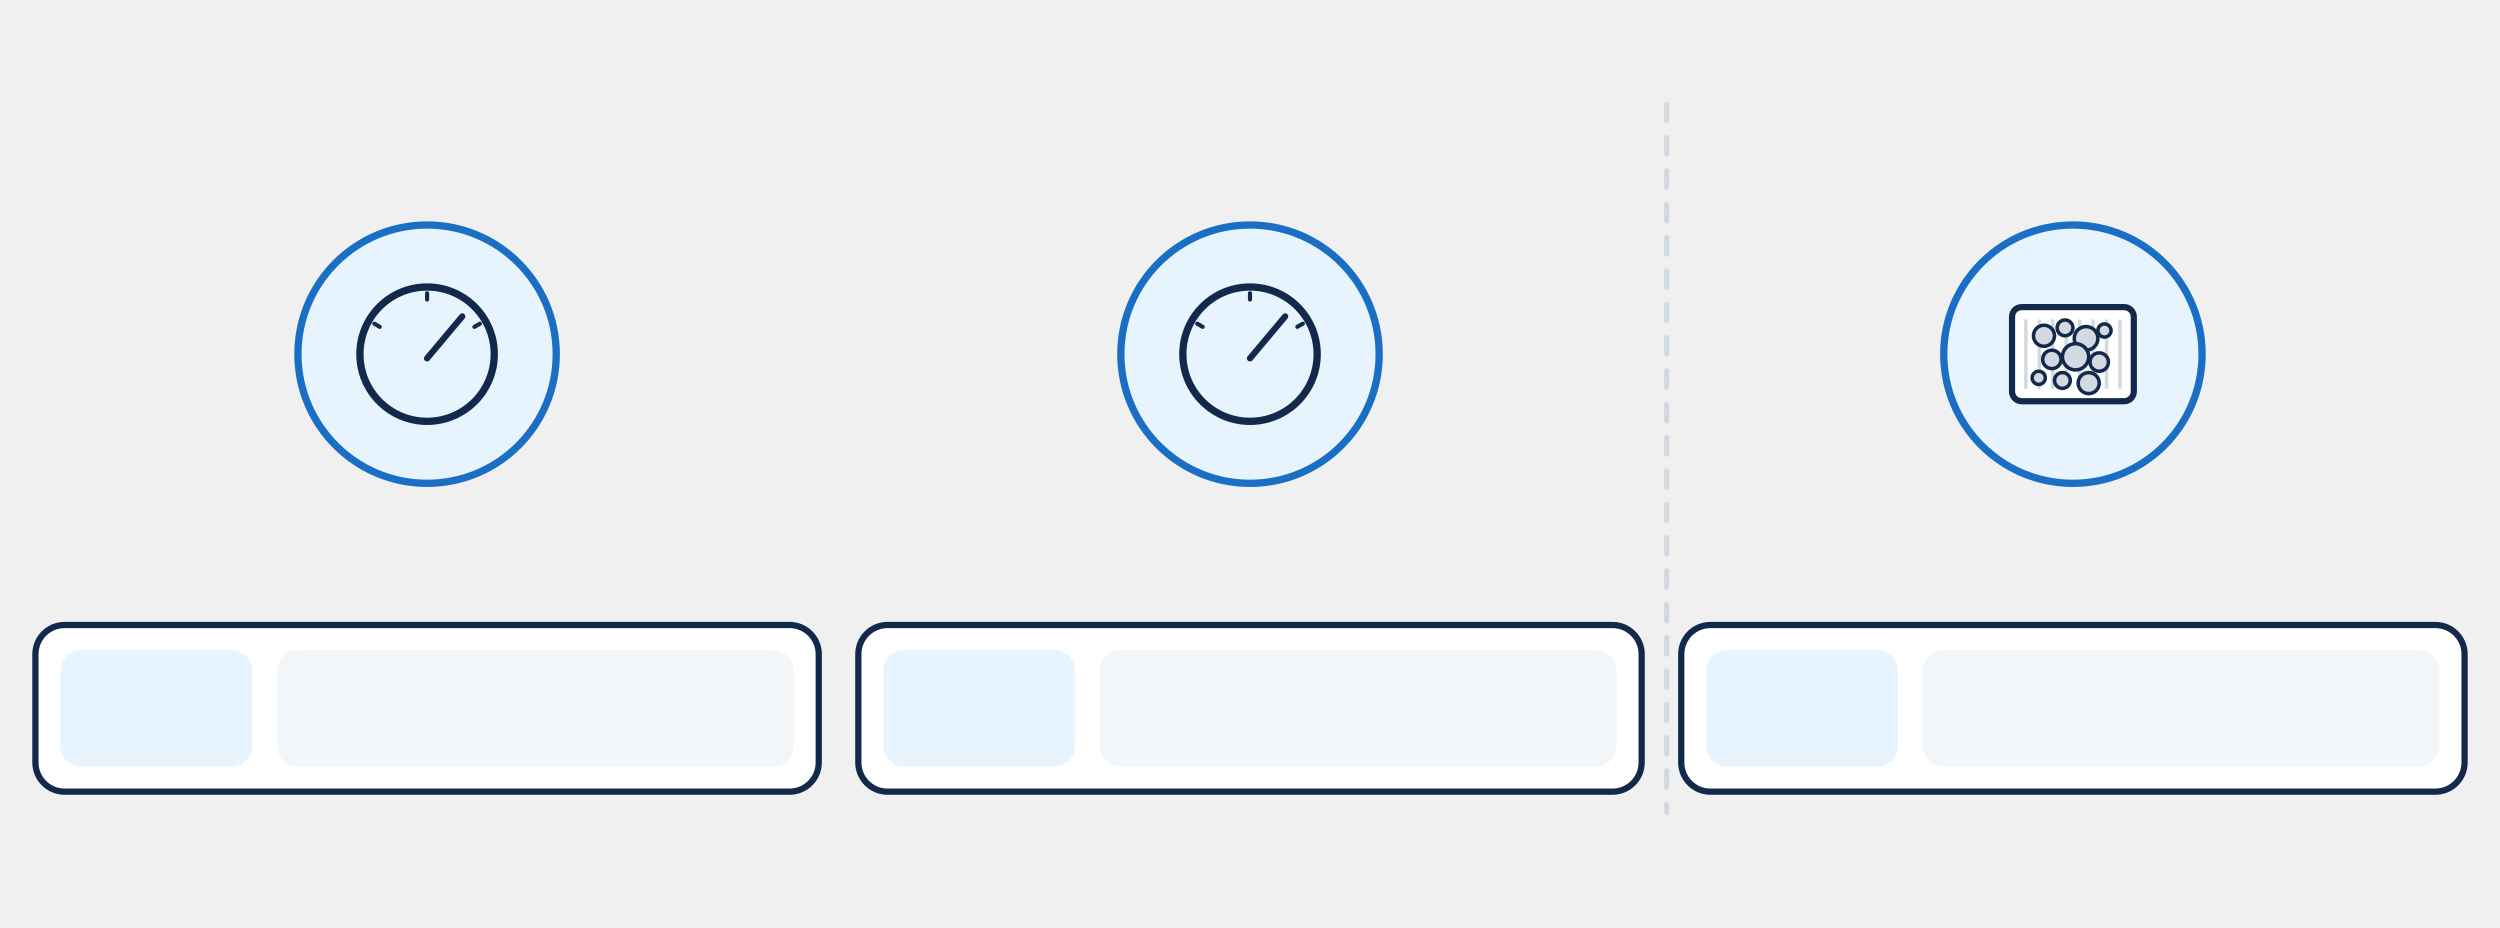
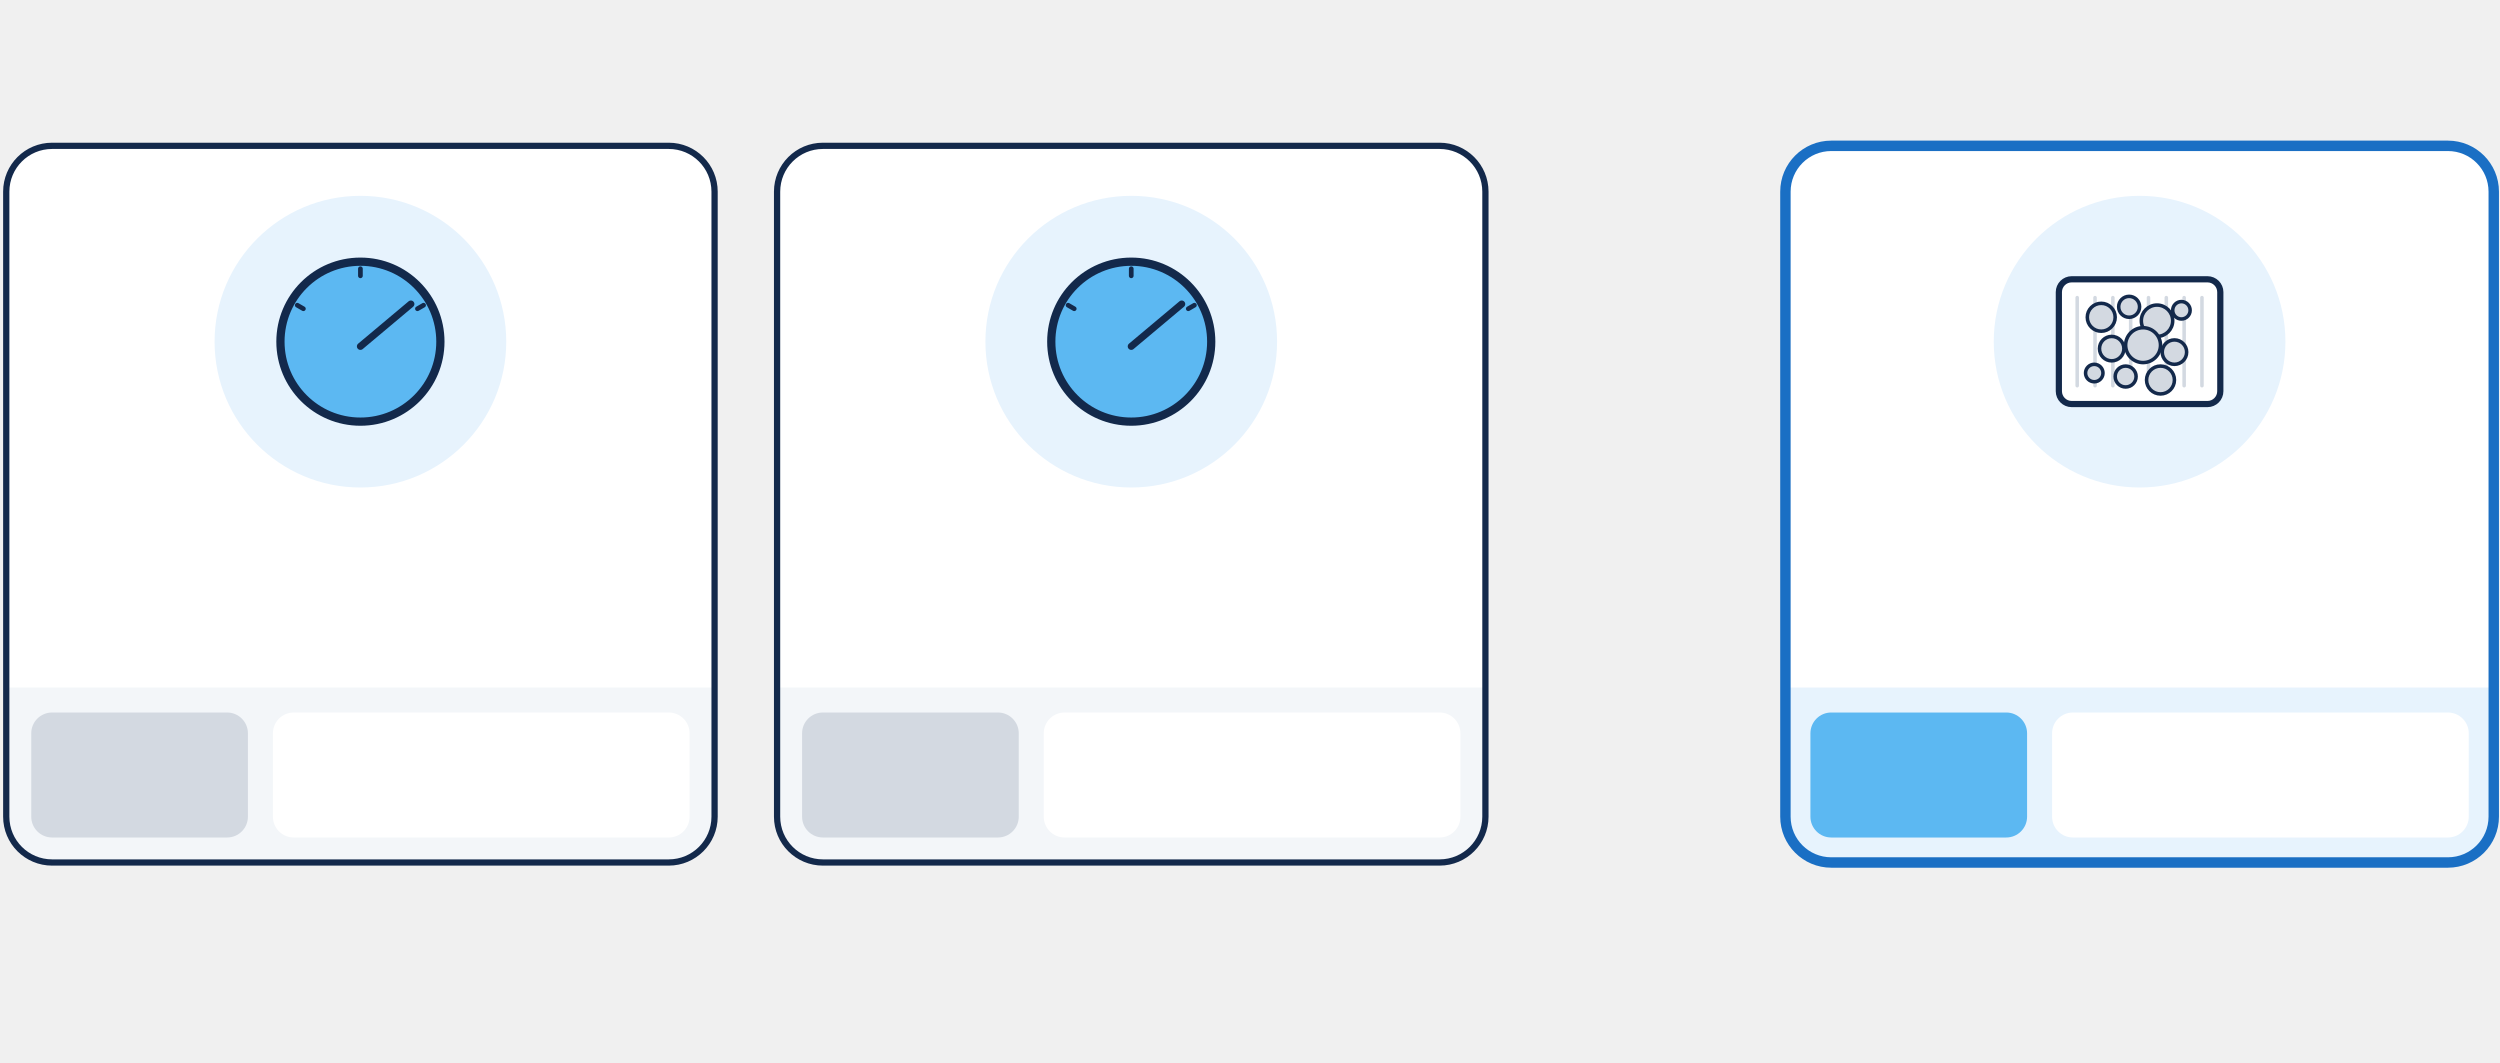
- <svg xmlns="http://www.w3.org/2000/svg" viewBox="0 0 1200 445" width="1200" height="445">
-   <line x1="800.0" y1="50.0" x2="800.0" y2="58.0" stroke="#D3D9E1" stroke-width="2.5" fill="none" stroke-linecap="round" stroke-linejoin="round" />
-   <line x1="800.0" y1="66.0" x2="800.0" y2="74.0" stroke="#D3D9E1" stroke-width="2.5" fill="none" stroke-linecap="round" stroke-linejoin="round" />
-   <line x1="800.0" y1="82.0" x2="800.0" y2="90.0" stroke="#D3D9E1" stroke-width="2.5" fill="none" stroke-linecap="round" stroke-linejoin="round" />
-   <line x1="800.0" y1="98.0" x2="800.0" y2="106.0" stroke="#D3D9E1" stroke-width="2.5" fill="none" stroke-linecap="round" stroke-linejoin="round" />
-   <line x1="800.0" y1="114.0" x2="800.0" y2="122.0" stroke="#D3D9E1" stroke-width="2.5" fill="none" stroke-linecap="round" stroke-linejoin="round" />
-   <line x1="800.0" y1="130.0" x2="800.0" y2="138.0" stroke="#D3D9E1" stroke-width="2.5" fill="none" stroke-linecap="round" stroke-linejoin="round" />
-   <line x1="800.0" y1="146.0" x2="800.0" y2="154.0" stroke="#D3D9E1" stroke-width="2.5" fill="none" stroke-linecap="round" stroke-linejoin="round" />
-   <line x1="800.0" y1="162.0" x2="800.0" y2="170.0" stroke="#D3D9E1" stroke-width="2.5" fill="none" stroke-linecap="round" stroke-linejoin="round" />
-   <line x1="800.0" y1="178.0" x2="800.0" y2="186.0" stroke="#D3D9E1" stroke-width="2.5" fill="none" stroke-linecap="round" stroke-linejoin="round" />
-   <line x1="800.0" y1="194.0" x2="800.0" y2="202.0" stroke="#D3D9E1" stroke-width="2.5" fill="none" stroke-linecap="round" stroke-linejoin="round" />
-   <line x1="800.0" y1="210.0" x2="800.0" y2="218.0" stroke="#D3D9E1" stroke-width="2.5" fill="none" stroke-linecap="round" stroke-linejoin="round" />
-   <line x1="800.0" y1="226.0" x2="800.0" y2="234.0" stroke="#D3D9E1" stroke-width="2.5" fill="none" stroke-linecap="round" stroke-linejoin="round" />
-   <line x1="800.0" y1="242.0" x2="800.0" y2="250.0" stroke="#D3D9E1" stroke-width="2.5" fill="none" stroke-linecap="round" stroke-linejoin="round" />
-   <line x1="800.0" y1="258.0" x2="800.0" y2="266.0" stroke="#D3D9E1" stroke-width="2.5" fill="none" stroke-linecap="round" stroke-linejoin="round" />
-   <line x1="800.0" y1="274.0" x2="800.0" y2="282.0" stroke="#D3D9E1" stroke-width="2.5" fill="none" stroke-linecap="round" stroke-linejoin="round" />
-   <line x1="800.0" y1="290.0" x2="800.0" y2="298.0" stroke="#D3D9E1" stroke-width="2.5" fill="none" stroke-linecap="round" stroke-linejoin="round" />
-   <line x1="800.0" y1="306.0" x2="800.0" y2="314.0" stroke="#D3D9E1" stroke-width="2.5" fill="none" stroke-linecap="round" stroke-linejoin="round" />
-   <line x1="800.0" y1="322.0" x2="800.0" y2="330.0" stroke="#D3D9E1" stroke-width="2.5" fill="none" stroke-linecap="round" stroke-linejoin="round" />
-   <line x1="800.0" y1="338.0" x2="800.0" y2="346.0" stroke="#D3D9E1" stroke-width="2.5" fill="none" stroke-linecap="round" stroke-linejoin="round" />
-   <line x1="800.0" y1="354.0" x2="800.0" y2="362.0" stroke="#D3D9E1" stroke-width="2.5" fill="none" stroke-linecap="round" stroke-linejoin="round" />
-   <line x1="800.0" y1="370.0" x2="800.0" y2="378.0" stroke="#D3D9E1" stroke-width="2.5" fill="none" stroke-linecap="round" stroke-linejoin="round" />
-   <line x1="800.0" y1="386.0" x2="800.0" y2="390.0" stroke="#D3D9E1" stroke-width="2.5" fill="none" stroke-linecap="round" stroke-linejoin="round" />
-   <circle cx="205" cy="170" r="62" fill="#E7F3FD" stroke="#1A6FC4" stroke-width="3.5" stroke-linecap="round" stroke-linejoin="round" />
-   <circle cx="205" cy="170" r="32.24" fill="#E7F3FD" stroke="#13294B" stroke-width="3.5" stroke-linecap="round" stroke-linejoin="round" />
-   <line x1="182.275" y1="156.88" x2="179.677" y2="155.38" stroke="#13294B" stroke-width="2" fill="none" stroke-linecap="round" stroke-linejoin="round" />
-   <line x1="205.0" y1="143.76" x2="205.0" y2="140.76" stroke="#13294B" stroke-width="2" fill="none" stroke-linecap="round" stroke-linejoin="round" />
-   <line x1="227.725" y1="156.88" x2="230.323" y2="155.38" stroke="#13294B" stroke-width="2" fill="none" stroke-linecap="round" stroke-linejoin="round" />
-   <line x1="205" y1="172" x2="221.867" y2="151.899" stroke="#13294B" stroke-width="3" fill="none" stroke-linecap="round" stroke-linejoin="round" />
-   <rect x="17" y="300" width="376" height="80" rx="14" ry="14" fill="#FFFFFF" stroke="#13294B" stroke-width="3" stroke-linecap="round" stroke-linejoin="round" />
-   <rect x="29" y="312" width="92" height="56" rx="10" ry="10" fill="#E7F3FD" stroke="none" stroke-width="0" stroke-linecap="round" stroke-linejoin="round" />
-   <rect x="133" y="312" width="248" height="56" rx="10" ry="10" fill="#F3F6F9" stroke="none" stroke-width="0" stroke-linecap="round" stroke-linejoin="round" />
-   <circle cx="600" cy="170" r="62" fill="#E7F3FD" stroke="#1A6FC4" stroke-width="3.5" stroke-linecap="round" stroke-linejoin="round" />
-   <circle cx="600" cy="170" r="32.24" fill="#E7F3FD" stroke="#13294B" stroke-width="3.5" stroke-linecap="round" stroke-linejoin="round" />
-   <line x1="577.275" y1="156.88" x2="574.677" y2="155.38" stroke="#13294B" stroke-width="2" fill="none" stroke-linecap="round" stroke-linejoin="round" />
-   <line x1="600.0" y1="143.76" x2="600.0" y2="140.76" stroke="#13294B" stroke-width="2" fill="none" stroke-linecap="round" stroke-linejoin="round" />
-   <line x1="622.725" y1="156.88" x2="625.323" y2="155.38" stroke="#13294B" stroke-width="2" fill="none" stroke-linecap="round" stroke-linejoin="round" />
-   <line x1="600" y1="172" x2="616.867" y2="151.899" stroke="#13294B" stroke-width="3" fill="none" stroke-linecap="round" stroke-linejoin="round" />
-   <rect x="412" y="300" width="376" height="80" rx="14" ry="14" fill="#FFFFFF" stroke="#13294B" stroke-width="3" stroke-linecap="round" stroke-linejoin="round" />
-   <rect x="424" y="312" width="92" height="56" rx="10" ry="10" fill="#E7F3FD" stroke="none" stroke-width="0" stroke-linecap="round" stroke-linejoin="round" />
-   <rect x="528" y="312" width="248" height="56" rx="10" ry="10" fill="#F3F6F9" stroke="none" stroke-width="0" stroke-linecap="round" stroke-linejoin="round" />
-   <circle cx="995" cy="170" r="62" fill="#E7F3FD" stroke="#1A6FC4" stroke-width="3.5" stroke-linecap="round" stroke-linejoin="round" />
-   <g transform="translate(995 170) scale(0.6642857)">
-     <rect x="-44" y="-34" width="88" height="68" rx="7" ry="7" fill="#FFFFFF" stroke="#13294B" stroke-width="4.48" stroke-linecap="round" stroke-linejoin="round" />
-     <line x1="-34.0" y1="-24" x2="-34.0" y2="24" stroke="#D3D9E1" stroke-width="2.56" fill="none" stroke-linecap="round" stroke-linejoin="round" />
-     <line x1="-24.286" y1="-24" x2="-24.286" y2="24" stroke="#D3D9E1" stroke-width="2.56" fill="none" stroke-linecap="round" stroke-linejoin="round" />
-     <line x1="-14.571" y1="-24" x2="-14.571" y2="24" stroke="#D3D9E1" stroke-width="2.56" fill="none" stroke-linecap="round" stroke-linejoin="round" />
-     <line x1="-4.857" y1="-24" x2="-4.857" y2="24" stroke="#D3D9E1" stroke-width="2.56" fill="none" stroke-linecap="round" stroke-linejoin="round" />
-     <line x1="4.857" y1="-24" x2="4.857" y2="24" stroke="#D3D9E1" stroke-width="2.56" fill="none" stroke-linecap="round" stroke-linejoin="round" />
-     <line x1="14.571" y1="-24" x2="14.571" y2="24" stroke="#D3D9E1" stroke-width="2.56" fill="none" stroke-linecap="round" stroke-linejoin="round" />
-     <line x1="24.286" y1="-24" x2="24.286" y2="24" stroke="#D3D9E1" stroke-width="2.56" fill="none" stroke-linecap="round" stroke-linejoin="round" />
-     <line x1="34.0" y1="-24" x2="34.0" y2="24" stroke="#D3D9E1" stroke-width="2.56" fill="none" stroke-linecap="round" stroke-linejoin="round" />
-     <circle cx="-20.9" cy="-13.3" r="7.6" fill="#D3D9E1" stroke="#13294B" stroke-width="2.56" stroke-linecap="round" stroke-linejoin="round" />
-     <circle cx="-5.7" cy="-19.0" r="5.7" fill="#D3D9E1" stroke="#13294B" stroke-width="2.56" stroke-linecap="round" stroke-linejoin="round" />
-     <circle cx="9.5" cy="-11.4" r="8.55" fill="#D3D9E1" stroke="#13294B" stroke-width="2.56" stroke-linecap="round" stroke-linejoin="round" />
-     <circle cx="22.8" cy="-17.1" r="4.75" fill="#D3D9E1" stroke="#13294B" stroke-width="2.56" stroke-linecap="round" stroke-linejoin="round" />
-     <circle cx="-15.2" cy="3.8" r="6.65" fill="#D3D9E1" stroke="#13294B" stroke-width="2.56" stroke-linecap="round" stroke-linejoin="round" />
-     <circle cx="1.9" cy="1.9" r="9.5" fill="#D3D9E1" stroke="#13294B" stroke-width="2.56" stroke-linecap="round" stroke-linejoin="round" />
-     <circle cx="19.0" cy="5.7" r="6.65" fill="#D3D9E1" stroke="#13294B" stroke-width="2.56" stroke-linecap="round" stroke-linejoin="round" />
-     <circle cx="-7.6" cy="19.0" r="5.7" fill="#D3D9E1" stroke="#13294B" stroke-width="2.56" stroke-linecap="round" stroke-linejoin="round" />
-     <circle cx="11.4" cy="20.9" r="7.6" fill="#D3D9E1" stroke="#13294B" stroke-width="2.56" stroke-linecap="round" stroke-linejoin="round" />
-     <circle cx="-24.7" cy="17.1" r="4.75" fill="#D3D9E1" stroke="#13294B" stroke-width="2.56" stroke-linecap="round" stroke-linejoin="round" />
+ <svg xmlns="http://www.w3.org/2000/svg" viewBox="0 0 1200 510" width="1200" height="510">
+   <rect x="3.0" y="70" width="340" height="344" rx="22" ry="22" fill="#FFFFFF" stroke="none" stroke-width="0" stroke-linecap="round" stroke-linejoin="round" />
+   <path d="M 3.0,330 L 343.0,330 L 343.0,392 A 22 22 0 0 1 321.0,414 L 25.0,414 A 22 22 0 0 1 3.0,392 Z" stroke="none" stroke-width="0" fill="#F3F6F9" stroke-linecap="round" stroke-linejoin="round" />
+   <rect x="3.0" y="70" width="340" height="344" rx="22" ry="22" fill="none" stroke="#13294B" stroke-width="3" stroke-linecap="round" stroke-linejoin="round" />
+   <circle cx="173" cy="164" r="70" fill="#E7F3FD" stroke="none" stroke-width="0" stroke-linecap="round" stroke-linejoin="round" />
+   <g transform="translate(173 164) scale(1.129032)">
+     <circle cx="0" cy="0" r="34" fill="#5CB8F2" stroke="#13294B" stroke-width="3.50" stroke-linecap="round" stroke-linejoin="round" />
+     <line x1="-24.249" y1="-14" x2="-26.847" y2="-15.5" stroke="#13294B" stroke-width="2.00" fill="none" stroke-linecap="round" stroke-linejoin="round" />
+     <line x1="1.7145055188062944e-15" y1="-28.0" x2="1.8982025386783976e-15" y2="-31.0" stroke="#13294B" stroke-width="2.00" fill="none" stroke-linecap="round" stroke-linejoin="round" />
+     <line x1="24.249" y1="-14" x2="26.847" y2="-15.5" stroke="#13294B" stroke-width="2.00" fill="none" stroke-linecap="round" stroke-linejoin="round" />
+     <line x1="0" y1="2" x2="21.449" y2="-15.998" stroke="#13294B" stroke-width="3.00" fill="none" stroke-linecap="round" stroke-linejoin="round" />
  </g>
-   <rect x="807" y="300" width="376" height="80" rx="14" ry="14" fill="#FFFFFF" stroke="#13294B" stroke-width="3" stroke-linecap="round" stroke-linejoin="round" />
-   <rect x="819" y="312" width="92" height="56" rx="10" ry="10" fill="#E7F3FD" stroke="none" stroke-width="0" stroke-linecap="round" stroke-linejoin="round" />
-   <rect x="923" y="312" width="248" height="56" rx="10" ry="10" fill="#F3F6F9" stroke="none" stroke-width="0" stroke-linecap="round" stroke-linejoin="round" />
+   <rect x="15.0" y="342" width="104" height="60" rx="10" ry="10" fill="#D3D9E1" stroke="none" stroke-width="0" stroke-linecap="round" stroke-linejoin="round" />
+   <rect x="131.0" y="342" width="200" height="60" rx="10" ry="10" fill="#FFFFFF" stroke="none" stroke-width="0" stroke-linecap="round" stroke-linejoin="round" />
+   <rect x="373.0" y="70" width="340" height="344" rx="22" ry="22" fill="#FFFFFF" stroke="none" stroke-width="0" stroke-linecap="round" stroke-linejoin="round" />
+   <path d="M 373.0,330 L 713.0,330 L 713.0,392 A 22 22 0 0 1 691.0,414 L 395.0,414 A 22 22 0 0 1 373.0,392 Z" stroke="none" stroke-width="0" fill="#F3F6F9" stroke-linecap="round" stroke-linejoin="round" />
+   <rect x="373.0" y="70" width="340" height="344" rx="22" ry="22" fill="none" stroke="#13294B" stroke-width="3" stroke-linecap="round" stroke-linejoin="round" />
+   <circle cx="543" cy="164" r="70" fill="#E7F3FD" stroke="none" stroke-width="0" stroke-linecap="round" stroke-linejoin="round" />
+   <g transform="translate(543 164) scale(1.129032)">
+     <circle cx="0" cy="0" r="34" fill="#5CB8F2" stroke="#13294B" stroke-width="3.50" stroke-linecap="round" stroke-linejoin="round" />
+     <line x1="-24.249" y1="-14" x2="-26.847" y2="-15.5" stroke="#13294B" stroke-width="2.00" fill="none" stroke-linecap="round" stroke-linejoin="round" />
+     <line x1="1.7145055188062944e-15" y1="-28.0" x2="1.8982025386783976e-15" y2="-31.0" stroke="#13294B" stroke-width="2.00" fill="none" stroke-linecap="round" stroke-linejoin="round" />
+     <line x1="24.249" y1="-14" x2="26.847" y2="-15.5" stroke="#13294B" stroke-width="2.00" fill="none" stroke-linecap="round" stroke-linejoin="round" />
+     <line x1="0" y1="2" x2="21.449" y2="-15.998" stroke="#13294B" stroke-width="3.00" fill="none" stroke-linecap="round" stroke-linejoin="round" />
+   </g>
+   <rect x="385.0" y="342" width="104" height="60" rx="10" ry="10" fill="#D3D9E1" stroke="none" stroke-width="0" stroke-linecap="round" stroke-linejoin="round" />
+   <rect x="501.0" y="342" width="200" height="60" rx="10" ry="10" fill="#FFFFFF" stroke="none" stroke-width="0" stroke-linecap="round" stroke-linejoin="round" />
+   <rect x="857.0" y="70" width="340" height="344" rx="22" ry="22" fill="#FFFFFF" stroke="none" stroke-width="0" stroke-linecap="round" stroke-linejoin="round" />
+   <path d="M 857.0,330 L 1197.0,330 L 1197.0,392 A 22 22 0 0 1 1175.0,414 L 879.0,414 A 22 22 0 0 1 857.0,392 Z" stroke="none" stroke-width="0" fill="#E7F3FD" stroke-linecap="round" stroke-linejoin="round" />
+   <rect x="857.0" y="70" width="340" height="344" rx="22" ry="22" fill="none" stroke="#1A6FC4" stroke-width="5" stroke-linecap="round" stroke-linejoin="round" />
+   <circle cx="1027" cy="164" r="70" fill="#E7F3FD" stroke="none" stroke-width="0" stroke-linecap="round" stroke-linejoin="round" />
+   <g transform="translate(1027 164) scale(0.8806452)">
+     <rect x="-44" y="-34" width="88" height="68" rx="7" ry="7" fill="#FFFFFF" stroke="#13294B" stroke-width="3.38" stroke-linecap="round" stroke-linejoin="round" />
+     <line x1="-34.0" y1="-24" x2="-34.0" y2="24" stroke="#D3D9E1" stroke-width="1.93" fill="none" stroke-linecap="round" stroke-linejoin="round" />
+     <line x1="-24.286" y1="-24" x2="-24.286" y2="24" stroke="#D3D9E1" stroke-width="1.93" fill="none" stroke-linecap="round" stroke-linejoin="round" />
+     <line x1="-14.571" y1="-24" x2="-14.571" y2="24" stroke="#D3D9E1" stroke-width="1.93" fill="none" stroke-linecap="round" stroke-linejoin="round" />
+     <line x1="-4.857" y1="-24" x2="-4.857" y2="24" stroke="#D3D9E1" stroke-width="1.93" fill="none" stroke-linecap="round" stroke-linejoin="round" />
+     <line x1="4.857" y1="-24" x2="4.857" y2="24" stroke="#D3D9E1" stroke-width="1.93" fill="none" stroke-linecap="round" stroke-linejoin="round" />
+     <line x1="14.571" y1="-24" x2="14.571" y2="24" stroke="#D3D9E1" stroke-width="1.93" fill="none" stroke-linecap="round" stroke-linejoin="round" />
+     <line x1="24.286" y1="-24" x2="24.286" y2="24" stroke="#D3D9E1" stroke-width="1.93" fill="none" stroke-linecap="round" stroke-linejoin="round" />
+     <line x1="34.0" y1="-24" x2="34.0" y2="24" stroke="#D3D9E1" stroke-width="1.93" fill="none" stroke-linecap="round" stroke-linejoin="round" />
+     <circle cx="-20.9" cy="-13.3" r="7.6" fill="#D3D9E1" stroke="#13294B" stroke-width="1.93" stroke-linecap="round" stroke-linejoin="round" />
+     <circle cx="-5.7" cy="-19.0" r="5.7" fill="#D3D9E1" stroke="#13294B" stroke-width="1.93" stroke-linecap="round" stroke-linejoin="round" />
+     <circle cx="9.5" cy="-11.4" r="8.55" fill="#D3D9E1" stroke="#13294B" stroke-width="1.93" stroke-linecap="round" stroke-linejoin="round" />
+     <circle cx="22.8" cy="-17.1" r="4.75" fill="#D3D9E1" stroke="#13294B" stroke-width="1.93" stroke-linecap="round" stroke-linejoin="round" />
+     <circle cx="-15.2" cy="3.8" r="6.65" fill="#D3D9E1" stroke="#13294B" stroke-width="1.93" stroke-linecap="round" stroke-linejoin="round" />
+     <circle cx="1.9" cy="1.9" r="9.5" fill="#D3D9E1" stroke="#13294B" stroke-width="1.93" stroke-linecap="round" stroke-linejoin="round" />
+     <circle cx="19.0" cy="5.7" r="6.65" fill="#D3D9E1" stroke="#13294B" stroke-width="1.93" stroke-linecap="round" stroke-linejoin="round" />
+     <circle cx="-7.6" cy="19.0" r="5.7" fill="#D3D9E1" stroke="#13294B" stroke-width="1.93" stroke-linecap="round" stroke-linejoin="round" />
+     <circle cx="11.4" cy="20.9" r="7.6" fill="#D3D9E1" stroke="#13294B" stroke-width="1.93" stroke-linecap="round" stroke-linejoin="round" />
+     <circle cx="-24.7" cy="17.1" r="4.75" fill="#D3D9E1" stroke="#13294B" stroke-width="1.93" stroke-linecap="round" stroke-linejoin="round" />
+   </g>
+   <rect x="869.0" y="342" width="104" height="60" rx="10" ry="10" fill="#5CB8F2" stroke="none" stroke-width="0" stroke-linecap="round" stroke-linejoin="round" />
+   <rect x="985.0" y="342" width="200" height="60" rx="10" ry="10" fill="#FFFFFF" stroke="none" stroke-width="0" stroke-linecap="round" stroke-linejoin="round" />
</svg>
